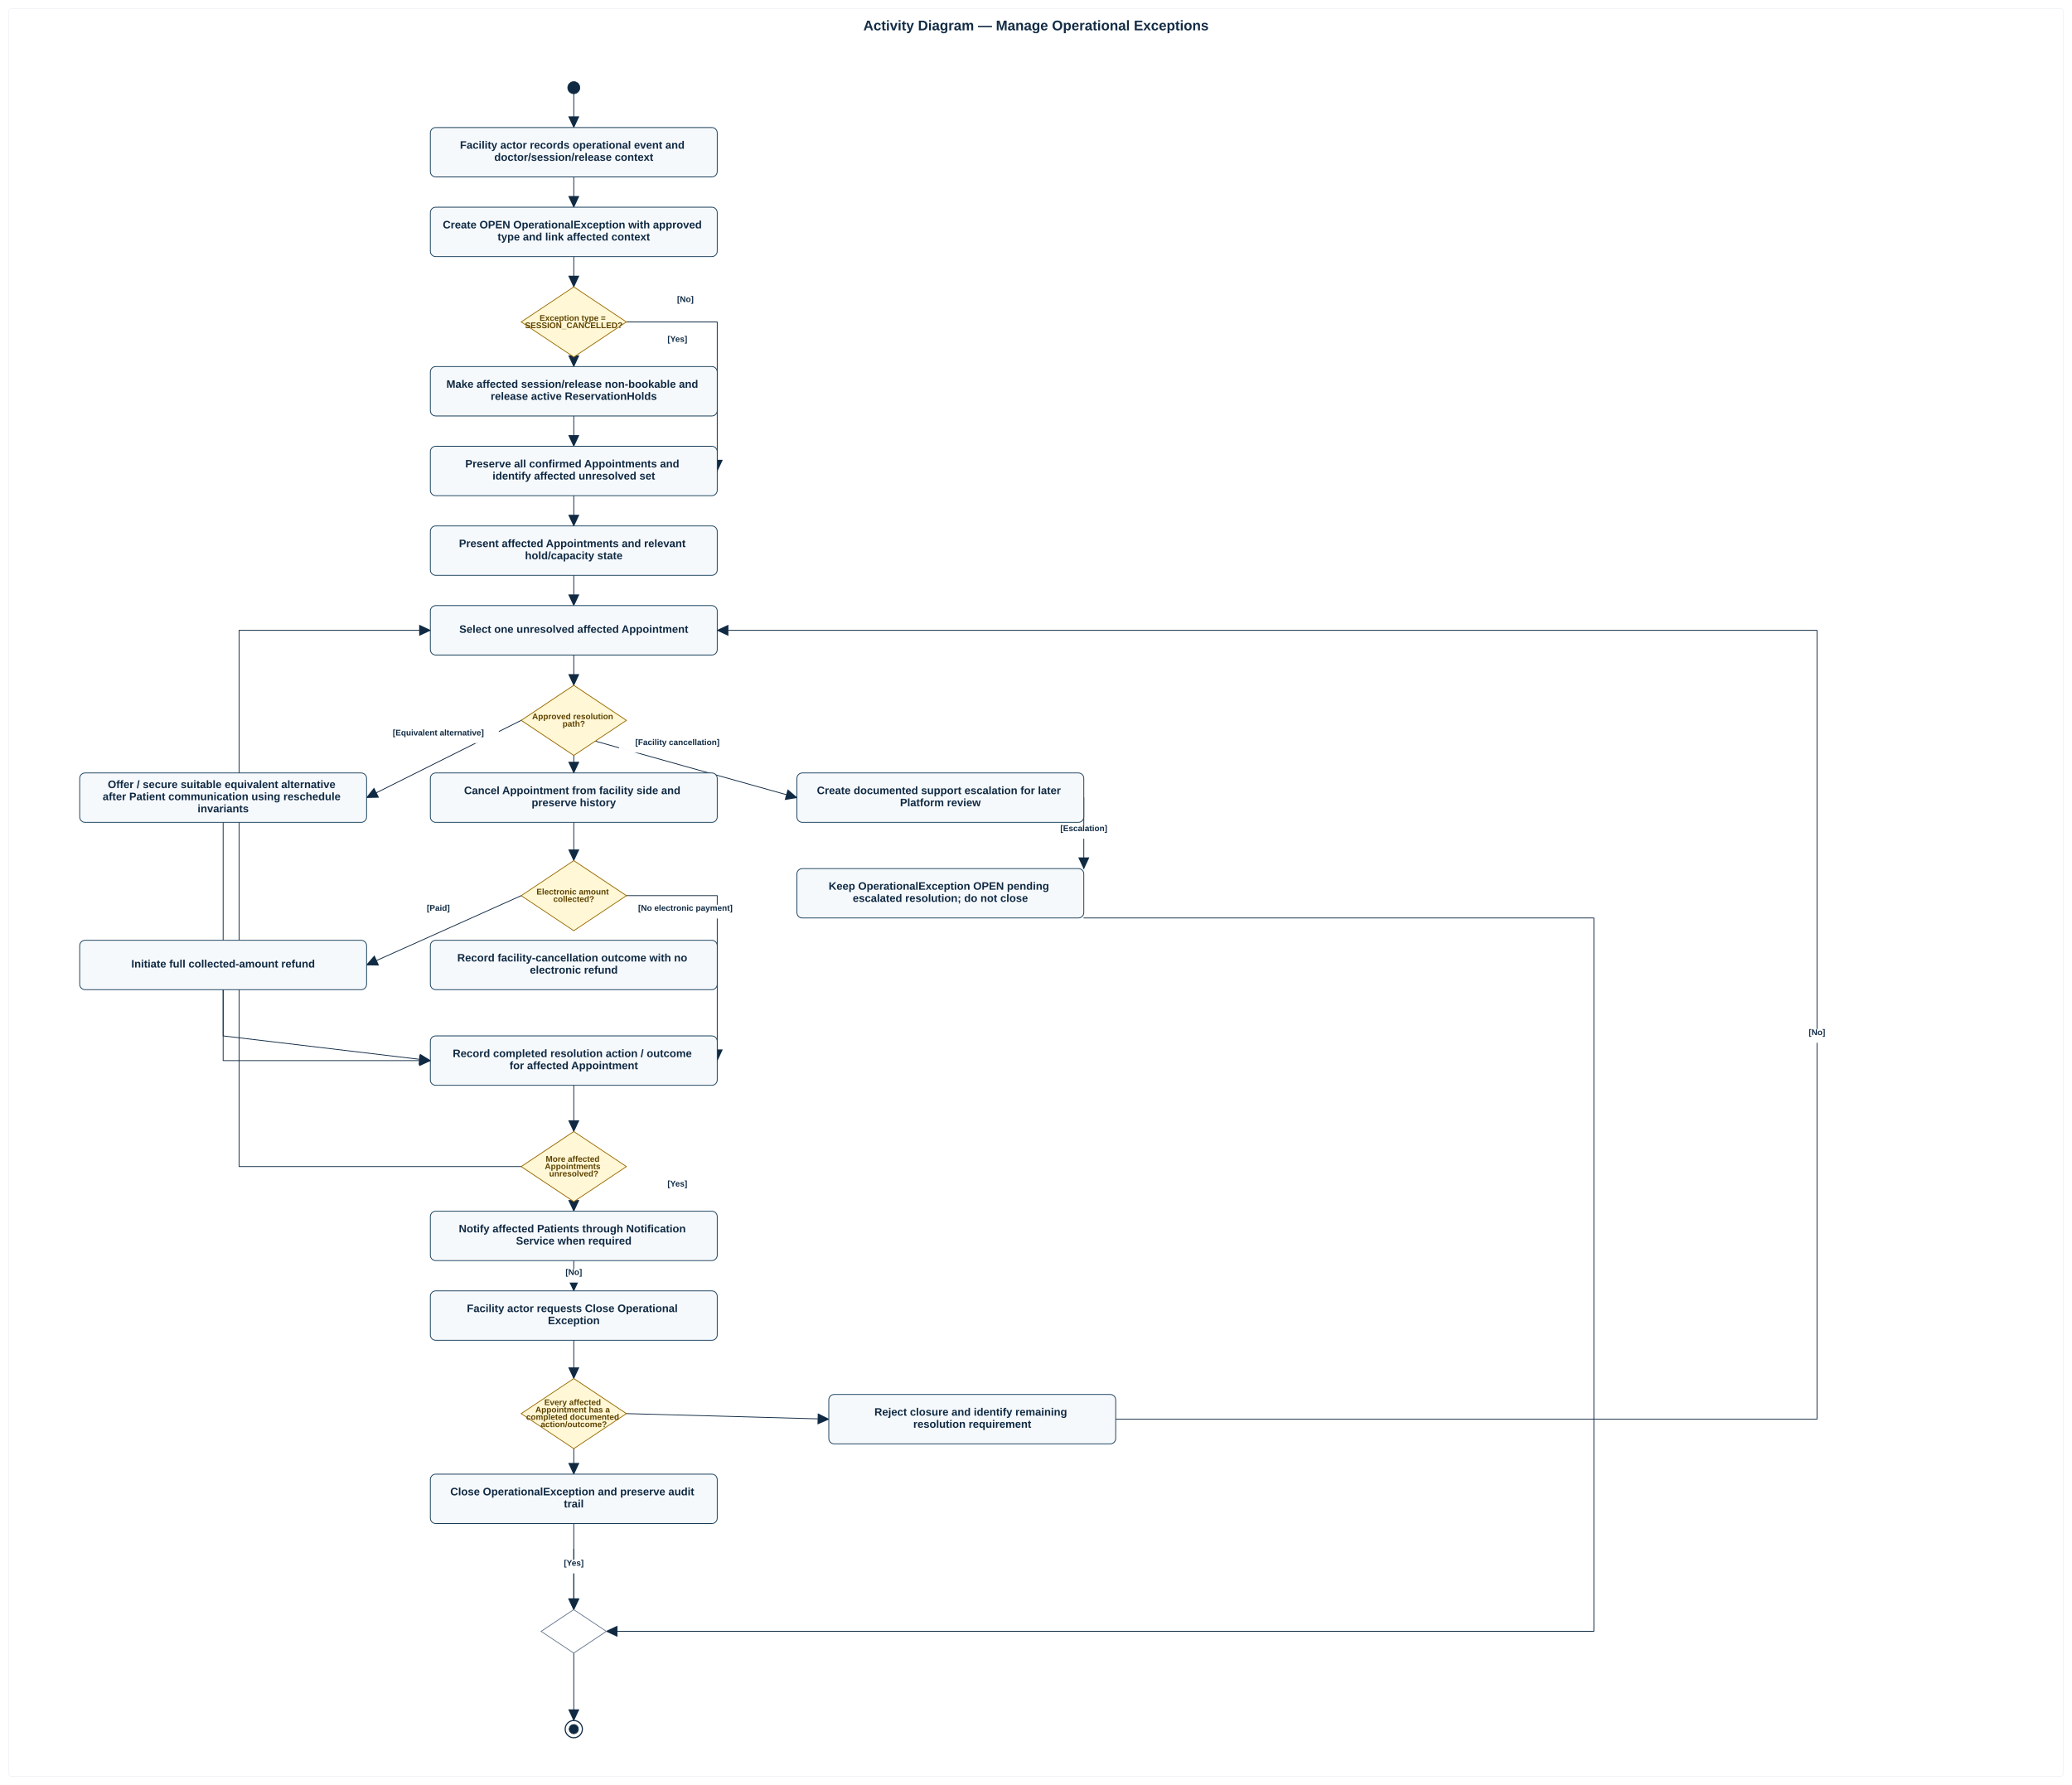
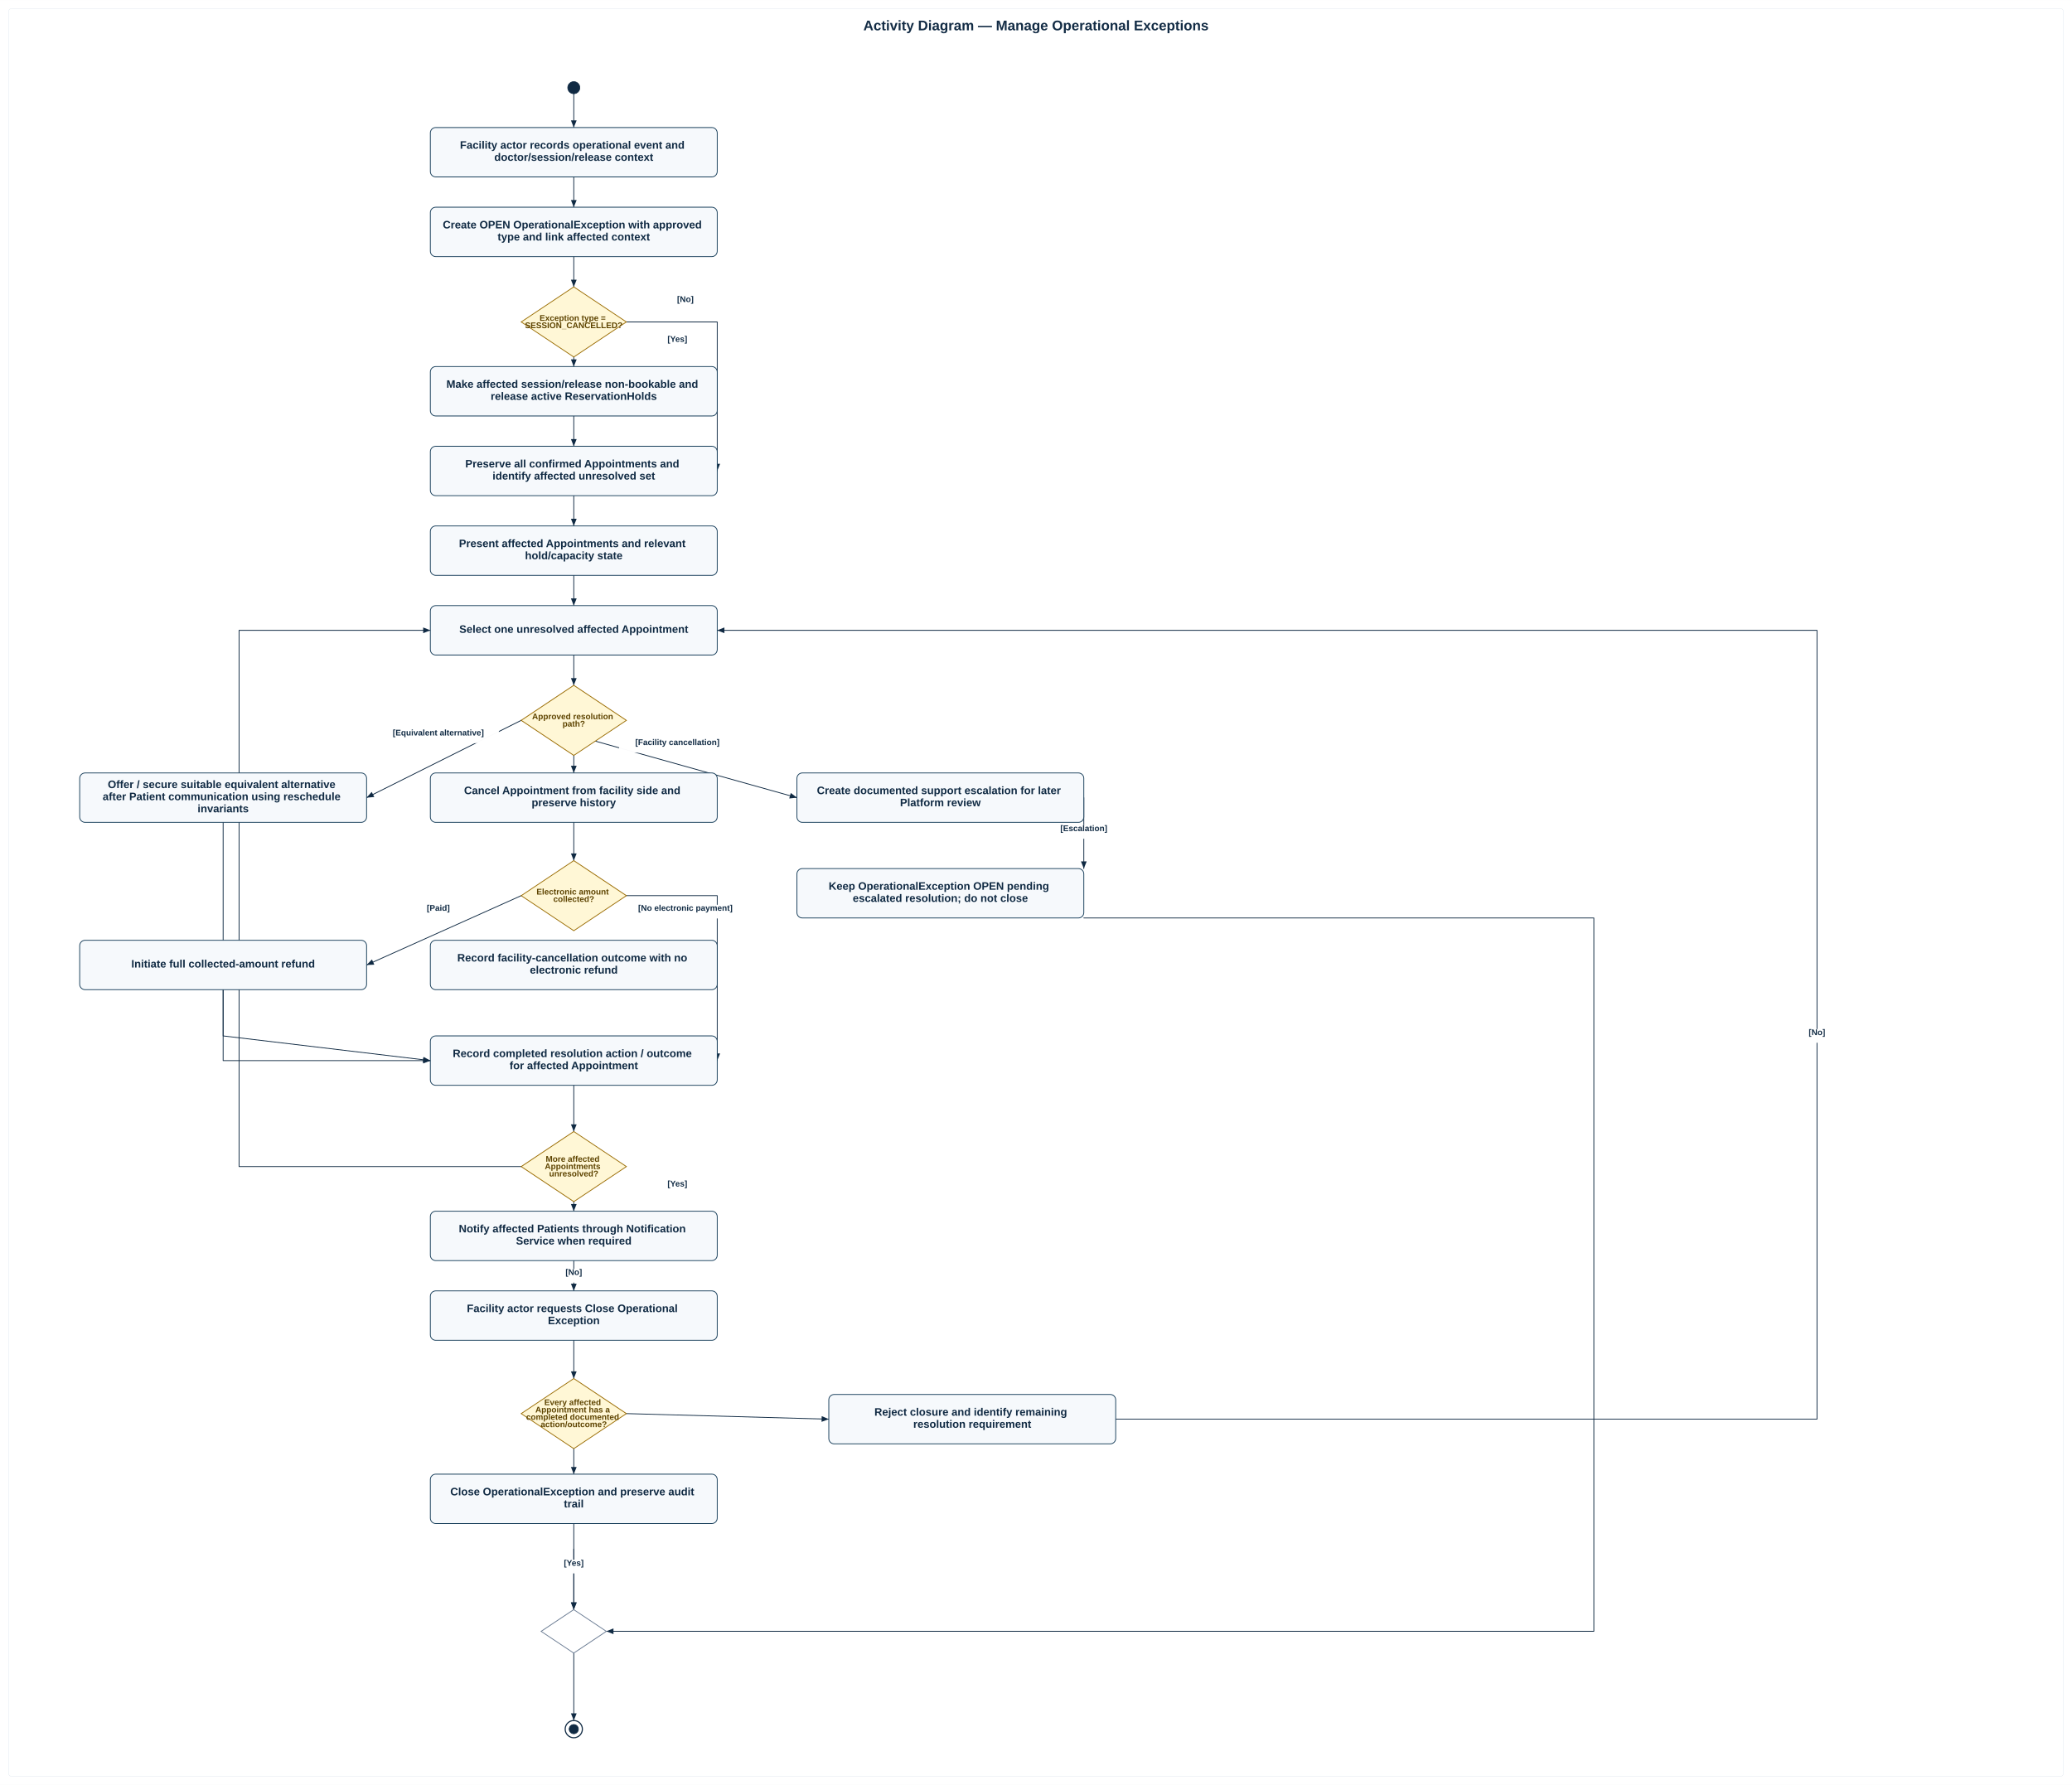
<svg xmlns="http://www.w3.org/2000/svg" width="8192" height="7058" viewBox="0 0 13000 11200" role="img" aria-labelledby="diagram-title diagram-description">
  <defs>
    <style>
      .page { fill:#FFFFFF; } .page-border { fill:none; stroke:#D9E2EC; stroke-width:2; }
      .page-title { font-family:Arial,sans-serif; font-size:88px; font-weight:700; fill:#132C45; }
      .action-box { fill:#F6F9FC; stroke:#163D59; stroke-width:5; } .action-text { font-family:Arial,sans-serif; font-size:68px; font-weight:600; fill:#102A43; }
      .decision-box { fill:#FFF7D6; stroke:#9B6D05; stroke-width:5; } .decision-text { font-family:Arial,sans-serif; font-size:52px; font-weight:700; fill:#5D4300; }
      .merge-box { fill:#FFFFFF; stroke:#6B7C93; stroke-width:5; } .merge-text { font-family:Arial,sans-serif; font-size:38px; font-weight:600; fill:#334E68; }
      .initial-node,.final-core { fill:#102A43; stroke:#102A43; stroke-width:4; } .final-ring { fill:#FFFFFF; stroke:#102A43; stroke-width:7; }
      .control-flow { fill:none; stroke:#102A43; stroke-width:5; stroke-linejoin:round; stroke-linecap:round; }
      .label-bg { fill:#FFFFFF; opacity:.98; } .guard-text { font-family:Arial,sans-serif; font-size:52px; font-weight:700; fill:#102A43; }
      .note-box { fill:#FFFDF5; stroke:#8C7A48; stroke-width:3; } .note-fold { fill:none; stroke:#8C7A48; stroke-width:3; } .note-text { font-family:Arial,sans-serif; font-size:44px; font-style:italic; fill:#5D5435; }
    </style>
-     <marker id="activity-arrow" markerWidth="16" markerHeight="14" refX="14" refY="7" orient="auto" markerUnits="strokeWidth">
-       <path d="M 0 0 L 15 7 L 0 14 Z" fill="#102A43" />
+     <marker id="activity-arrow" viewBox="0 0 16 14" markerWidth="48" markerHeight="42" refX="16" refY="7" orient="auto" markerUnits="userSpaceOnUse">
+       <path d="M 1 1 L 16 7 L 1 13 Z" fill="#102A43" />
    </marker>
  </defs>
  <rect x="0" y="0" width="13000" height="11200" class="page" />
  <rect x="55" y="55" width="12890" height="11090" rx="14" class="page-border" />
  <text x="6500" y="190" class="page-title" text-anchor="middle">Activity Diagram — Manage Operational Exceptions</text>
  <g aria-label="Activity control flows">
    <g id="relation.ad13.f01" data-kind="control-flow" data-semantic-id="relation.ad13.f01" data-source="activity.ad13.initial" data-target="activity.ad13.a01" aria-label="Control flow">
      <polyline points="3600,588 3600,800" class="control-flow" marker-end="url(#activity-arrow)" />
    </g>
    <g id="relation.ad13.f02" data-kind="control-flow" data-semantic-id="relation.ad13.f02" data-source="activity.ad13.a01" data-target="activity.ad13.a02" aria-label="Control flow">
      <polyline points="3600,1110 3600,1300" class="control-flow" marker-end="url(#activity-arrow)" />
    </g>
    <g id="relation.ad13.f03" data-kind="control-flow" data-semantic-id="relation.ad13.f03" data-source="activity.ad13.a02" data-target="activity.ad13.d01" aria-label="Control flow">
      <polyline points="3600,1610 3600,1800" class="control-flow" marker-end="url(#activity-arrow)" />
    </g>
    <g id="relation.ad13.f04" data-kind="control-flow" data-semantic-id="relation.ad13.f04" data-source="activity.ad13.d01" data-target="activity.ad13.a03" aria-label="[Yes]">
      <polyline points="3600,2020 3600,2300" class="control-flow" marker-end="url(#activity-arrow)" />
    </g>
    <g id="relation.ad13.f05" data-kind="control-flow" data-semantic-id="relation.ad13.f05" data-source="activity.ad13.a03" data-target="activity.ad13.a04" aria-label="Control flow">
      <polyline points="3600,2610 3600,2800" class="control-flow" marker-end="url(#activity-arrow)" />
    </g>
    <g id="relation.ad13.f06" data-kind="control-flow" data-semantic-id="relation.ad13.f06" data-source="activity.ad13.d01" data-target="activity.ad13.a04" aria-label="[No]">
      <polyline points="3930,2020 4500,2020 4500,2955 4500,2955" class="control-flow" marker-end="url(#activity-arrow)" />
    </g>
    <g id="relation.ad13.f07" data-kind="control-flow" data-semantic-id="relation.ad13.f07" data-source="activity.ad13.a04" data-target="activity.ad13.a05" aria-label="Control flow">
      <polyline points="3600,3110 3600,3300" class="control-flow" marker-end="url(#activity-arrow)" />
    </g>
    <g id="relation.ad13.f08" data-kind="control-flow" data-semantic-id="relation.ad13.f08" data-source="activity.ad13.a05" data-target="activity.ad13.a06" aria-label="Control flow">
      <polyline points="3600,3610 3600,3800" class="control-flow" marker-end="url(#activity-arrow)" />
    </g>
    <g id="relation.ad13.f09" data-kind="control-flow" data-semantic-id="relation.ad13.f09" data-source="activity.ad13.a06" data-target="activity.ad13.d02" aria-label="Control flow">
      <polyline points="3600,4110 3600,4300" class="control-flow" marker-end="url(#activity-arrow)" />
    </g>
    <g id="relation.ad13.f10" data-kind="control-flow" data-semantic-id="relation.ad13.f10" data-source="activity.ad13.d02" data-target="activity.ad13.a07" aria-label="[Equivalent alternative]">
      <polyline points="3270,4520 2300,5005" class="control-flow" marker-end="url(#activity-arrow)" />
    </g>
    <g id="relation.ad13.f11" data-kind="control-flow" data-semantic-id="relation.ad13.f11" data-source="activity.ad13.a07" data-target="activity.ad13.a12" aria-label="Control flow">
      <polyline points="1400,5160 1400,6500 2700,6655" class="control-flow" marker-end="url(#activity-arrow)" />
    </g>
    <g id="relation.ad13.f12" data-kind="control-flow" data-semantic-id="relation.ad13.f12" data-source="activity.ad13.d02" data-target="activity.ad13.a08" aria-label="[Facility cancellation]">
      <polyline points="3600,4520 3600,4850" class="control-flow" marker-end="url(#activity-arrow)" />
    </g>
    <g id="relation.ad13.f13" data-kind="control-flow" data-semantic-id="relation.ad13.f13" data-source="activity.ad13.a08" data-target="activity.ad13.d03" aria-label="Control flow">
      <polyline points="3600,5160 3600,5400" class="control-flow" marker-end="url(#activity-arrow)" />
    </g>
    <g id="relation.ad13.f14" data-kind="control-flow" data-semantic-id="relation.ad13.f14" data-source="activity.ad13.d03" data-target="activity.ad13.a09" aria-label="[Paid]">
      <polyline points="3270,5620 2300,6055" class="control-flow" marker-end="url(#activity-arrow)" />
    </g>
    <g id="relation.ad13.f15" data-kind="control-flow" data-semantic-id="relation.ad13.f15" data-source="activity.ad13.a09" data-target="activity.ad13.a12" aria-label="Control flow">
      <polyline points="1400,6210 1400,6655 2700,6655" class="control-flow" marker-end="url(#activity-arrow)" />
    </g>
    <g id="relation.ad13.f16" data-kind="control-flow" data-semantic-id="relation.ad13.f16" data-source="activity.ad13.d03" data-target="activity.ad13.a10" aria-label="[No electronic payment]">
      <polyline points="3930,5620 4500,5620 4500,6055 4500,6655" class="control-flow" marker-end="url(#activity-arrow)" />
    </g>
    <g id="relation.ad13.f17" data-kind="control-flow" data-semantic-id="relation.ad13.f17" data-source="activity.ad13.a10" data-target="activity.ad13.a12" aria-label="Control flow">
      <polyline points="3270,4520 5000,5005" class="control-flow" marker-end="url(#activity-arrow)" />
    </g>
    <g id="relation.ad13.f18" data-kind="control-flow" data-semantic-id="relation.ad13.f18" data-source="activity.ad13.d02" data-target="activity.ad13.a11" aria-label="[Escalation]">
      <polyline points="6800,5005 6800,5450" class="control-flow" marker-end="url(#activity-arrow)" />
    </g>
    <g id="relation.ad13.f19" data-kind="control-flow" data-semantic-id="relation.ad13.f19" data-source="activity.ad13.a11" data-target="activity.ad13.a17" aria-label="Control flow">
      <polyline points="6800,5760 10000,5760 10000,10236 3804,10236" class="control-flow" marker-end="url(#activity-arrow)" />
    </g>
    <g id="relation.ad13.f20" data-kind="control-flow" data-semantic-id="relation.ad13.f20" data-source="activity.ad13.a17" data-target="activity.ad13.mend" aria-label="Control flow">
      <polyline points="3600,6810 3600,7100" class="control-flow" marker-end="url(#activity-arrow)" />
    </g>
    <g id="relation.ad13.f21" data-kind="control-flow" data-semantic-id="relation.ad13.f21" data-source="activity.ad13.a12" data-target="activity.ad13.d04" aria-label="Control flow">
      <polyline points="3270,7320 1500,7320 1500,3955 2700,3955" class="control-flow" marker-end="url(#activity-arrow)" />
    </g>
    <g id="relation.ad13.f22" data-kind="control-flow" data-semantic-id="relation.ad13.f22" data-source="activity.ad13.d04" data-target="activity.ad13.a06" aria-label="[Yes]">
      <polyline points="3600,7320 3600,7600" class="control-flow" marker-end="url(#activity-arrow)" />
    </g>
    <g id="relation.ad13.f23" data-kind="control-flow" data-semantic-id="relation.ad13.f23" data-source="activity.ad13.d04" data-target="activity.ad13.a13" aria-label="[No]">
      <polyline points="3600,7910 3600,8100" class="control-flow" marker-end="url(#activity-arrow)" />
    </g>
    <g id="relation.ad13.f24" data-kind="control-flow" data-semantic-id="relation.ad13.f24" data-source="activity.ad13.a13" data-target="activity.ad13.a14" aria-label="Control flow">
      <polyline points="3600,8410 3600,8650" class="control-flow" marker-end="url(#activity-arrow)" />
    </g>
    <g id="relation.ad13.f25" data-kind="control-flow" data-semantic-id="relation.ad13.f25" data-source="activity.ad13.a14" data-target="activity.ad13.d05" aria-label="Control flow">
      <polyline points="3930,8870 5200,8905" class="control-flow" marker-end="url(#activity-arrow)" />
    </g>
    <g id="relation.ad13.f26" data-kind="control-flow" data-semantic-id="relation.ad13.f26" data-source="activity.ad13.d05" data-target="activity.ad13.a15" aria-label="[No]">
      <polyline points="7000,8905 11400,8905 11400,3955 4500,3955" class="control-flow" marker-end="url(#activity-arrow)" />
    </g>
    <g id="relation.ad13.f27" data-kind="control-flow" data-semantic-id="relation.ad13.f27" data-source="activity.ad13.a15" data-target="activity.ad13.a06" aria-label="Control flow">
      <polyline points="3600,9090 3600,9250" class="control-flow" marker-end="url(#activity-arrow)" />
    </g>
    <g id="relation.ad13.f28" data-kind="control-flow" data-semantic-id="relation.ad13.f28" data-source="activity.ad13.d05" data-target="activity.ad13.a16" aria-label="[Yes]">
      <polyline points="3600,9560 3600,10100" class="control-flow" marker-end="url(#activity-arrow)" />
    </g>
    <g id="relation.ad13.f29" data-kind="control-flow" data-semantic-id="relation.ad13.f29" data-source="activity.ad13.a16" data-target="activity.ad13.mend" aria-label="Control flow">
      <polyline points="3600,9720 3600,10100" class="control-flow" marker-end="url(#activity-arrow)" />
    </g>
    <g id="relation.ad13.f30" data-kind="control-flow" data-semantic-id="relation.ad13.f30" data-source="activity.ad13.mend" data-target="activity.ad13.final" aria-label="Control flow">
      <polyline points="3600,10273 3600,10796" class="control-flow" marker-end="url(#activity-arrow)" />
    </g>
  </g>
  <g aria-label="Activity nodes">
    <g id="activity.ad13.initial" data-kind="initial" data-semantic-id="activity.ad13.initial" aria-label="Initial Node">
      <circle cx="3600" cy="550" r="38" class="initial-node" />
    </g>
    <g id="activity.ad13.a01" data-kind="action" data-semantic-id="activity.ad13.a01" data-action-name="Facility actor records operational event and doctor/session/release context" aria-label="Facility actor records operational event and doctor/session/release context">
      <rect x="2700" y="800" width="1800" height="310" rx="34" class="action-box" />
      <text x="3600" y="933" class="action-text" text-anchor="middle">
        <tspan x="3600">Facility actor records operational event and</tspan>
        <tspan x="3600" dy="76">doctor/session/release context</tspan>
      </text>
    </g>
    <g id="activity.ad13.a02" data-kind="action" data-semantic-id="activity.ad13.a02" data-action-name="Create OPEN OperationalException with approved type and link affected context" aria-label="Create OPEN OperationalException with approved type and link affected context">
      <rect x="2700" y="1300" width="1800" height="310" rx="34" class="action-box" />
      <text x="3600" y="1433" class="action-text" text-anchor="middle">
        <tspan x="3600">Create OPEN OperationalException with approved</tspan>
        <tspan x="3600" dy="76">type and link affected context</tspan>
      </text>
    </g>
    <g id="activity.ad13.a03" data-kind="action" data-semantic-id="activity.ad13.a03" data-action-name="Make affected session/release non-bookable and release active ReservationHolds" aria-label="Make affected session/release non-bookable and release active ReservationHolds">
      <rect x="2700" y="2300" width="1800" height="310" rx="34" class="action-box" />
      <text x="3600" y="2433" class="action-text" text-anchor="middle">
        <tspan x="3600">Make affected session/release non-bookable and</tspan>
        <tspan x="3600" dy="76">release active ReservationHolds</tspan>
      </text>
    </g>
    <g id="activity.ad13.a04" data-kind="action" data-semantic-id="activity.ad13.a04" data-action-name="Preserve all confirmed Appointments and identify affected unresolved set" aria-label="Preserve all confirmed Appointments and identify affected unresolved set">
      <rect x="2700" y="2800" width="1800" height="310" rx="34" class="action-box" />
      <text x="3600" y="2933" class="action-text" text-anchor="middle">
        <tspan x="3600">Preserve all confirmed Appointments and</tspan>
        <tspan x="3600" dy="76">identify affected unresolved set</tspan>
      </text>
    </g>
    <g id="activity.ad13.a05" data-kind="action" data-semantic-id="activity.ad13.a05" data-action-name="Present affected Appointments and relevant hold/capacity state" aria-label="Present affected Appointments and relevant hold/capacity state">
      <rect x="2700" y="3300" width="1800" height="310" rx="34" class="action-box" />
      <text x="3600" y="3433" class="action-text" text-anchor="middle">
        <tspan x="3600">Present affected Appointments and relevant</tspan>
        <tspan x="3600" dy="76">hold/capacity state</tspan>
      </text>
    </g>
    <g id="activity.ad13.a06" data-kind="action" data-semantic-id="activity.ad13.a06" data-action-name="Select one unresolved affected Appointment" aria-label="Select one unresolved affected Appointment">
      <rect x="2700" y="3800" width="1800" height="310" rx="34" class="action-box" />
      <text x="3600" y="3971" class="action-text" text-anchor="middle">
        <tspan x="3600">Select one unresolved affected Appointment</tspan>
      </text>
    </g>
    <g id="activity.ad13.a07" data-kind="action" data-semantic-id="activity.ad13.a07" data-action-name="Offer / secure suitable equivalent alternative after Patient communication using reschedule invariants" aria-label="Offer / secure suitable equivalent alternative after Patient communication using reschedule invariants">
      <rect x="500" y="4850" width="1800" height="310" rx="34" class="action-box" />
      <text x="1400" y="4945" class="action-text" text-anchor="middle">
        <tspan x="1400">Offer / secure suitable equivalent alternative</tspan>
        <tspan x="1400" dy="76">after Patient communication using reschedule</tspan>
        <tspan x="1400" dy="76">invariants</tspan>
      </text>
    </g>
    <g id="activity.ad13.a08" data-kind="action" data-semantic-id="activity.ad13.a08" data-action-name="Cancel Appointment from facility side and preserve history" aria-label="Cancel Appointment from facility side and preserve history">
      <rect x="2700" y="4850" width="1800" height="310" rx="34" class="action-box" />
      <text x="3600" y="4983" class="action-text" text-anchor="middle">
        <tspan x="3600">Cancel Appointment from facility side and</tspan>
        <tspan x="3600" dy="76">preserve history</tspan>
      </text>
    </g>
    <g id="activity.ad13.a09" data-kind="action" data-semantic-id="activity.ad13.a09" data-action-name="Initiate full collected-amount refund" aria-label="Initiate full collected-amount refund">
      <rect x="500" y="5900" width="1800" height="310" rx="34" class="action-box" />
      <text x="1400" y="6071" class="action-text" text-anchor="middle">
        <tspan x="1400">Initiate full collected-amount refund</tspan>
      </text>
    </g>
    <g id="activity.ad13.a10" data-kind="action" data-semantic-id="activity.ad13.a10" data-action-name="Record facility-cancellation outcome with no electronic refund" aria-label="Record facility-cancellation outcome with no electronic refund">
      <rect x="2700" y="5900" width="1800" height="310" rx="34" class="action-box" />
      <text x="3600" y="6033" class="action-text" text-anchor="middle">
        <tspan x="3600">Record facility-cancellation outcome with no</tspan>
        <tspan x="3600" dy="76">electronic refund</tspan>
      </text>
    </g>
    <g id="activity.ad13.a11" data-kind="action" data-semantic-id="activity.ad13.a11" data-action-name="Create documented support escalation for later Platform review" aria-label="Create documented support escalation for later Platform review">
      <rect x="5000" y="4850" width="1800" height="310" rx="34" class="action-box" />
      <text x="5900" y="4983" class="action-text" text-anchor="middle">
        <tspan x="5900">Create documented support escalation for later</tspan>
        <tspan x="5900" dy="76">Platform review</tspan>
      </text>
    </g>
    <g id="activity.ad13.a12" data-kind="action" data-semantic-id="activity.ad13.a12" data-action-name="Record completed resolution action / outcome for affected Appointment" aria-label="Record completed resolution action / outcome for affected Appointment">
      <rect x="2700" y="6500" width="1800" height="310" rx="34" class="action-box" />
      <text x="3600" y="6633" class="action-text" text-anchor="middle">
        <tspan x="3600">Record completed resolution action / outcome</tspan>
        <tspan x="3600" dy="76">for affected Appointment</tspan>
      </text>
    </g>
    <g id="activity.ad13.a17" data-kind="action" data-semantic-id="activity.ad13.a17" data-action-name="Keep OperationalException OPEN pending escalated resolution; do not close" aria-label="Keep OperationalException OPEN pending escalated resolution; do not close">
      <rect x="5000" y="5450" width="1800" height="310" rx="34" class="action-box" />
      <text x="5900" y="5583" class="action-text" text-anchor="middle">
        <tspan x="5900">Keep OperationalException OPEN pending</tspan>
        <tspan x="5900" dy="76">escalated resolution; do not close</tspan>
      </text>
    </g>
    <g id="activity.ad13.a13" data-kind="action" data-semantic-id="activity.ad13.a13" data-action-name="Notify affected Patients through Notification Service when required" aria-label="Notify affected Patients through Notification Service when required">
      <rect x="2700" y="7600" width="1800" height="310" rx="34" class="action-box" />
      <text x="3600" y="7733" class="action-text" text-anchor="middle">
        <tspan x="3600">Notify affected Patients through Notification</tspan>
        <tspan x="3600" dy="76">Service when required</tspan>
      </text>
    </g>
    <g id="activity.ad13.a14" data-kind="action" data-semantic-id="activity.ad13.a14" data-action-name="Facility actor requests Close Operational Exception" aria-label="Facility actor requests Close Operational Exception">
      <rect x="2700" y="8100" width="1800" height="310" rx="34" class="action-box" />
      <text x="3600" y="8233" class="action-text" text-anchor="middle">
        <tspan x="3600">Facility actor requests Close Operational</tspan>
        <tspan x="3600" dy="76">Exception</tspan>
      </text>
    </g>
    <g id="activity.ad13.a15" data-kind="action" data-semantic-id="activity.ad13.a15" data-action-name="Reject closure and identify remaining resolution requirement" aria-label="Reject closure and identify remaining resolution requirement">
      <rect x="5200" y="8750" width="1800" height="310" rx="34" class="action-box" />
      <text x="6100" y="8883" class="action-text" text-anchor="middle">
        <tspan x="6100">Reject closure and identify remaining</tspan>
        <tspan x="6100" dy="76">resolution requirement</tspan>
      </text>
    </g>
    <g id="activity.ad13.a16" data-kind="action" data-semantic-id="activity.ad13.a16" data-action-name="Close OperationalException and preserve audit trail" aria-label="Close OperationalException and preserve audit trail">
      <rect x="2700" y="9250" width="1800" height="310" rx="34" class="action-box" />
      <text x="3600" y="9383" class="action-text" text-anchor="middle">
        <tspan x="3600">Close OperationalException and preserve audit</tspan>
        <tspan x="3600" dy="76">trail</tspan>
      </text>
    </g>
    <g id="activity.ad13.d01" data-kind="decision" data-semantic-id="activity.ad13.d01" data-node-name="Exception type = SESSION_CANCELLED?" aria-label="Exception type = SESSION_CANCELLED?">
      <polygon points="3600,1800 3930,2020 3600,2240 3270,2020" class="decision-box" />
      <text x="3600" y="2013" class="decision-text" text-anchor="middle">
        <tspan x="3600">Exception type =</tspan>
        <tspan x="3600" dy="46">SESSION_CANCELLED?</tspan>
      </text>
    </g>
    <g id="activity.ad13.d02" data-kind="decision" data-semantic-id="activity.ad13.d02" data-node-name="Approved resolution path?" aria-label="Approved resolution path?">
      <polygon points="3600,4300 3930,4520 3600,4740 3270,4520" class="decision-box" />
      <text x="3600" y="4513" class="decision-text" text-anchor="middle">
        <tspan x="3600">Approved resolution</tspan>
        <tspan x="3600" dy="46">path?</tspan>
      </text>
    </g>
    <g id="activity.ad13.d03" data-kind="decision" data-semantic-id="activity.ad13.d03" data-node-name="Electronic amount collected?" aria-label="Electronic amount collected?">
      <polygon points="3600,5400 3930,5620 3600,5840 3270,5620" class="decision-box" />
      <text x="3600" y="5613" class="decision-text" text-anchor="middle">
        <tspan x="3600">Electronic amount</tspan>
        <tspan x="3600" dy="46">collected?</tspan>
      </text>
    </g>
    <g id="activity.ad13.d04" data-kind="decision" data-semantic-id="activity.ad13.d04" data-node-name="More affected Appointments unresolved?" aria-label="More affected Appointments unresolved?">
      <polygon points="3600,7100 3930,7320 3600,7540 3270,7320" class="decision-box" />
      <text x="3600" y="7290" class="decision-text" text-anchor="middle">
        <tspan x="3600">More affected</tspan>
        <tspan x="3600" dy="46">Appointments</tspan>
        <tspan x="3600" dy="46">unresolved?</tspan>
      </text>
    </g>
    <g id="activity.ad13.d05" data-kind="decision" data-semantic-id="activity.ad13.d05" data-node-name="Every affected Appointment has a completed documented action/outcome?" aria-label="Every affected Appointment has a completed documented action/outcome?">
      <polygon points="3600,8650 3930,8870 3600,9090 3270,8870" class="decision-box" />
      <text x="3600" y="8817" class="decision-text" text-anchor="middle">
        <tspan x="3600">Every affected</tspan>
        <tspan x="3600" dy="46">Appointment has a</tspan>
        <tspan x="3600" dy="46">completed documented</tspan>
        <tspan x="3600" dy="46">action/outcome?</tspan>
      </text>
    </g>
    <g id="activity.ad13.mend" data-kind="merge" data-semantic-id="activity.ad13.mend" data-node-name="End-path merge" aria-label="End-path merge">
      <polygon points="3599.6,10100 3804.2,10236.4 3599.6,10372.8 3395,10236.4" class="merge-box" />
    </g>
    <g id="activity.ad13.final" data-kind="final" data-semantic-id="activity.ad13.final" aria-label="Activity Final">
      <circle cx="3600" cy="10850" r="54" class="final-ring" />
      <circle cx="3600" cy="10850" r="29" class="final-core" />
    </g>
  </g>
  <g aria-label="Decision guards">
    <g data-kind="guard-label" data-relation-id="relation.ad13.f04" aria-label="[Yes]">
      <rect x="4110" y="2107" width="280" height="86" rx="8" class="label-bg" />
      <text x="4250" y="2145" class="guard-text" text-anchor="middle">
        <tspan x="4250">[Yes]</tspan>
      </text>
    </g>
    <g data-kind="guard-label" data-relation-id="relation.ad13.f06" aria-label="[No]">
      <rect x="4160" y="1857" width="280" height="86" rx="8" class="label-bg" />
      <text x="4300" y="1895" class="guard-text" text-anchor="middle">
        <tspan x="4300">[No]</tspan>
      </text>
    </g>
    <g data-kind="guard-label" data-relation-id="relation.ad13.f10" aria-label="[Equivalent alternative]">
      <rect x="2370" y="4577" width="760" height="86" rx="8" class="label-bg" />
      <text x="2750" y="4615" class="guard-text" text-anchor="middle">
        <tspan x="2750">[Equivalent alternative]</tspan>
      </text>
    </g>
    <g data-kind="guard-label" data-relation-id="relation.ad13.f12" aria-label="[Facility cancellation]">
      <rect x="3884.5" y="4637" width="731" height="86" rx="8" class="label-bg" />
      <text x="4250" y="4675" class="guard-text" text-anchor="middle">
        <tspan x="4250">[Facility cancellation]</tspan>
      </text>
    </g>
    <g data-kind="guard-label" data-relation-id="relation.ad13.f14" aria-label="[Paid]">
      <rect x="2610" y="5677" width="280" height="86" rx="8" class="label-bg" />
      <text x="2750" y="5715" class="guard-text" text-anchor="middle">
        <tspan x="2750">[Paid]</tspan>
      </text>
    </g>
    <g data-kind="guard-label" data-relation-id="relation.ad13.f16" aria-label="[No electronic payment]">
      <rect x="3934.5" y="5677" width="731" height="86" rx="8" class="label-bg" />
      <text x="4300" y="5715" class="guard-text" text-anchor="middle">
        <tspan x="4300">[No electronic payment]</tspan>
      </text>
    </g>
    <g data-kind="guard-label" data-relation-id="relation.ad13.f18" aria-label="[Escalation]">
      <rect x="6594" y="5177" width="412" height="86" rx="8" class="label-bg" />
      <text x="6800" y="5215" class="guard-text" text-anchor="middle">
        <tspan x="6800">[Escalation]</tspan>
      </text>
    </g>
    <g data-kind="guard-label" data-relation-id="relation.ad13.f22" aria-label="[Yes]">
      <rect x="4110" y="7407" width="280" height="86" rx="8" class="label-bg" />
      <text x="4250" y="7445" class="guard-text" text-anchor="middle">
        <tspan x="4250">[Yes]</tspan>
      </text>
    </g>
    <g data-kind="guard-label" data-relation-id="relation.ad13.f23" aria-label="[No]">
      <rect x="3460" y="7962" width="280" height="86" rx="8" class="label-bg" />
      <text x="3600" y="8000" class="guard-text" text-anchor="middle">
        <tspan x="3600">[No]</tspan>
      </text>
    </g>
    <g data-kind="guard-label" data-relation-id="relation.ad13.f26" aria-label="[No]">
      <rect x="11260" y="6457" width="280" height="86" rx="8" class="label-bg" />
      <text x="11400" y="6495" class="guard-text" text-anchor="middle">
        <tspan x="11400">[No]</tspan>
      </text>
    </g>
    <g data-kind="guard-label" data-relation-id="relation.ad13.f28" aria-label="[Yes]">
      <rect x="3460" y="9787" width="280" height="86" rx="8" class="label-bg" />
      <text x="3600" y="9825" class="guard-text" text-anchor="middle">
        <tspan x="3600">[Yes]</tspan>
      </text>
    </g>
  </g>
</svg>
